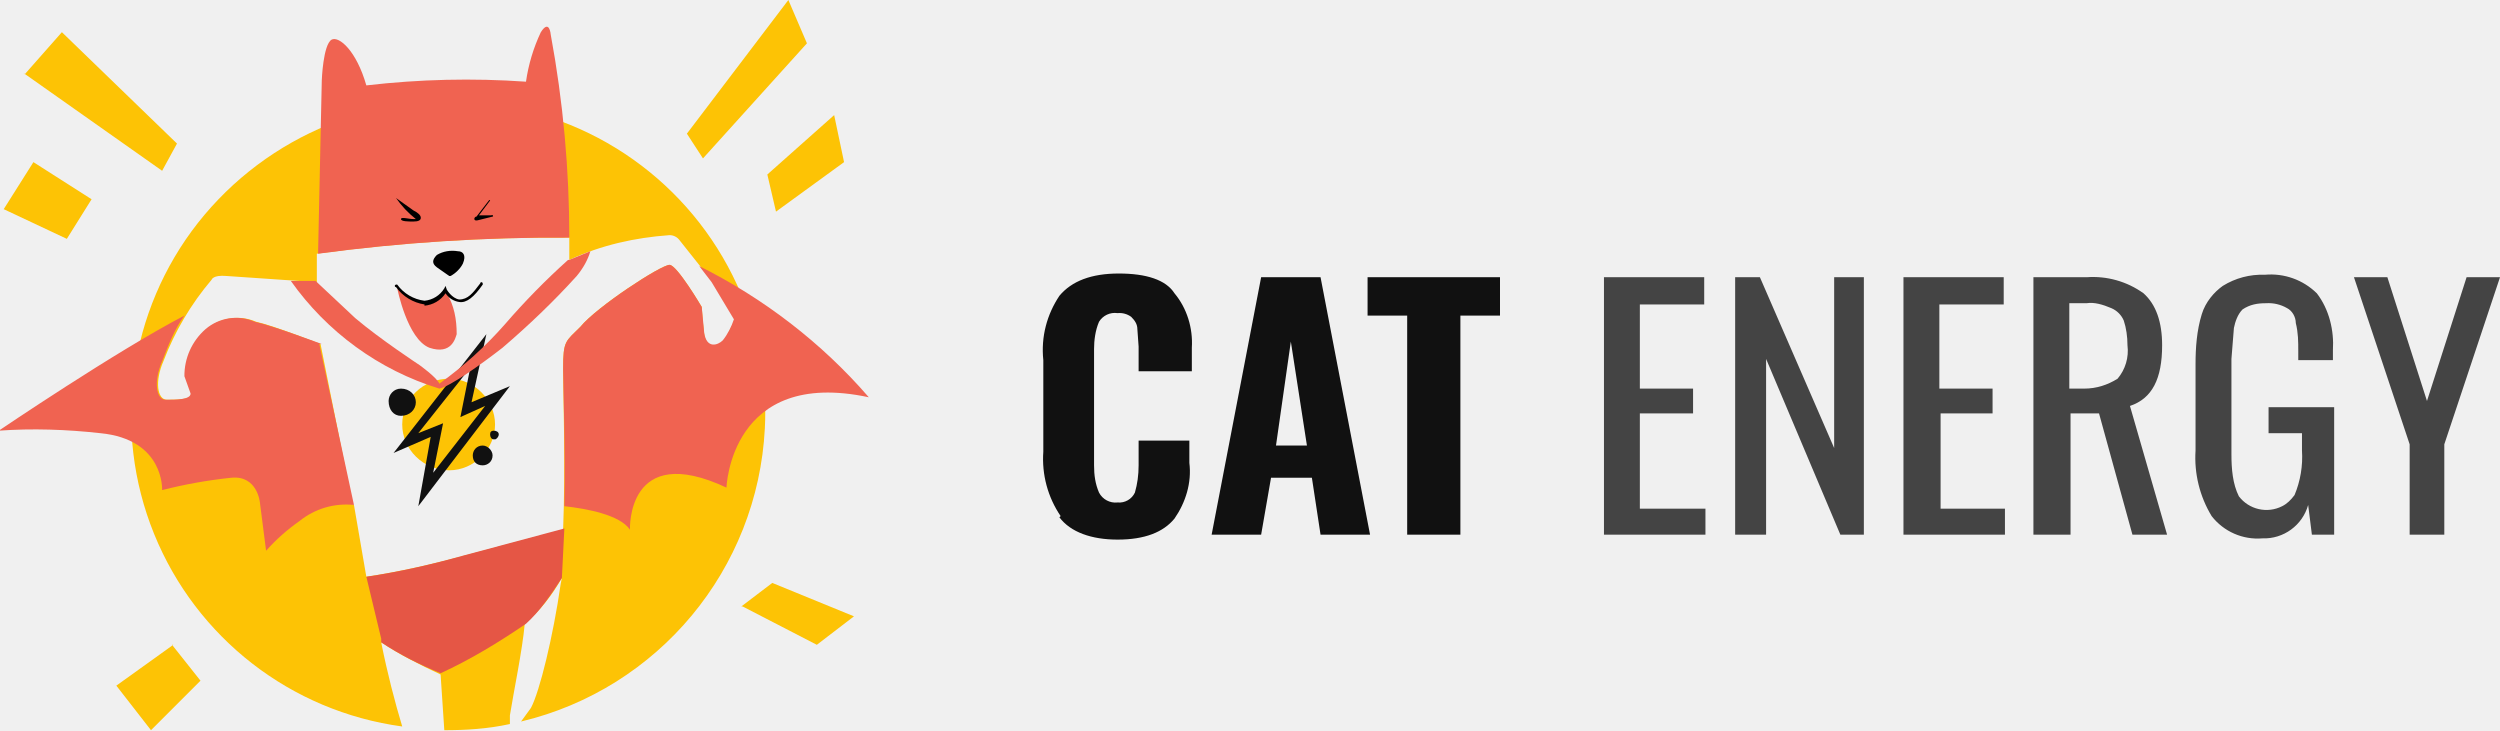
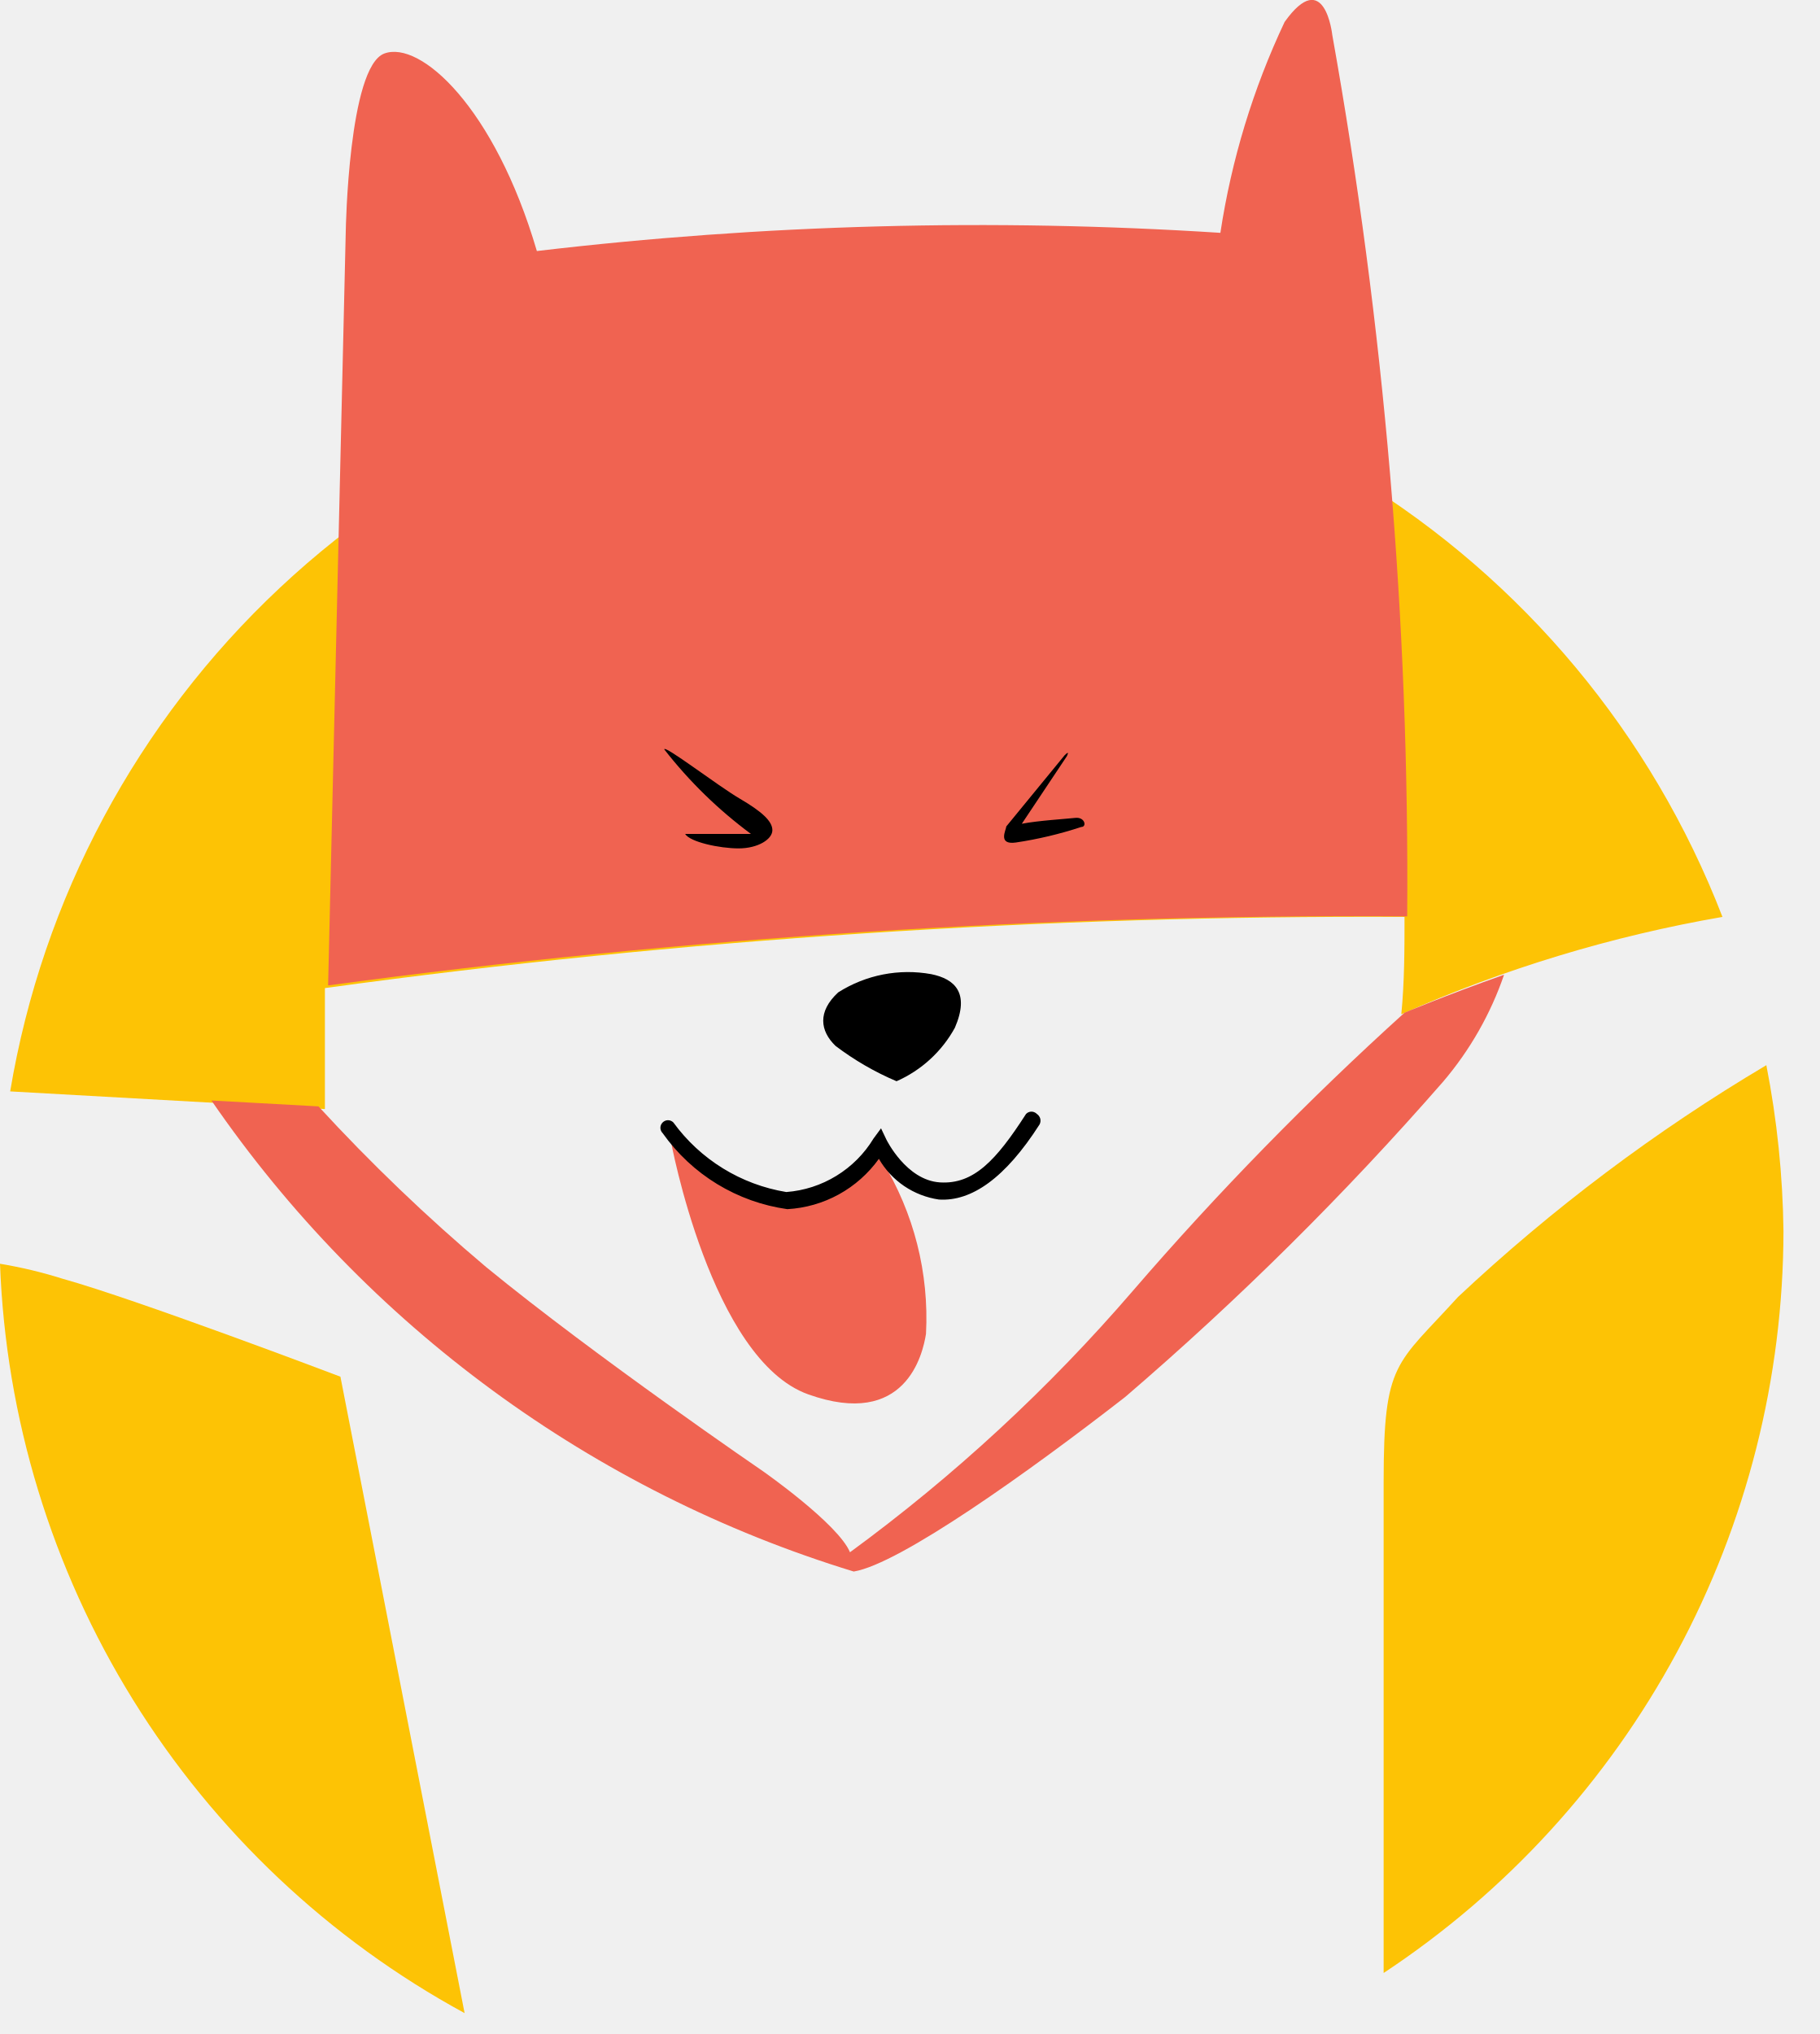
- <svg xmlns="http://www.w3.org/2000/svg" width="202" height="59" viewBox="0 0 202 59" fill="none">
-   <g clip-path="url(#a)">
-     <path d="M59.9 23.8A25.4 25.4 0 0 0 39.6 8.4 25.8 25.8 0 0 0 16 18a25.3 25.3 0 0 0 16.5 40.7c-.6-2-1.2-4.3-1.7-6.8 1.5 1 3.1 1.8 4.8 2.6l.3 4.5c1.7 0 3.5-.1 5.3-.5v-.7c.3-1.9 1-5.2 1.2-7.4 1.2-1 2.2-2.3 3-3.7l-.1.5c-.6 4.2-1.7 8.7-2.4 10l-.8 1.1a25.7 25.7 0 0 0 19.7-23.7c.2-3.7-.5-7.4-2-10.8Zm-1.5 3.8c-.4.4-1.3.7-1.5-.6a34 34 0 0 1-.2-2.2s-2-3.4-2.6-3.4c-.7 0-5.9 3.4-7.2 5-1.2 1.2-1.4 1.1-1.4 3.4 0 1.7.2 8 0 13l-8 2.1c-2.6.7-5.2 1.3-7.9 1.7l-1-5.8h-.1l-2.6-13s-3.8-1.5-5.2-1.8a3.8 3.8 0 0 0-4 .6 5 5 0 0 0-1.7 3.8l.5 1.4c0 .5-1.2.5-2 .5s-1-1.5-.3-3.1a22.5 22.5 0 0 1 3.9-6.6s.1-.4 1.2-.3l7.3.5v-2.3A144 144 0 0 1 46 19.2V21c2.6-1.2 5.3-1.8 8.1-2a1 1 0 0 1 .8.4l2.7 3.4 1.8 3-.9 1.8Z" fill="#FDC305" />
-     <path d="m56.5 21.5 1 1.3 1.8 3c-.2.6-.5 1.2-.9 1.7-.4.4-1.3.7-1.5-.6l-.2-2.1s-2-3.4-2.6-3.4c-.7 0-5.9 3.4-7.2 5-1.2 1.2-1.4 1.1-1.4 3.4 0 1.4.2 6.6.1 11.1 1.8.2 4.5.7 5.3 1.9 0 0-.3-7.2 7.8-3.4 0 0 .3-9.7 11.5-7.3-3.8-4.4-8.5-8-13.7-10.6ZM46 19.2c0-5.5-.5-11-1.5-16.4 0 0-.1-1.3-.8-.2a14 14 0 0 0-1.2 4c-4.3-.3-8.6-.2-12.9.3-.8-2.8-2.2-4-2.8-3.7-.7.4-.8 3.3-.8 3.3l-.3 14a144 144 0 0 1 20.2-1.3Z" fill="#F06351" />
-     <path d="m45.4 46.7.2-4-8.2 2.2c-2.5.7-5.1 1.3-7.8 1.7l1.2 5v.3c1.5 1 3.1 1.8 4.8 2.5 2.4-1.1 4.7-2.5 6.9-4 1.1-1 2-2.3 2.9-3.7Z" fill="#E55645" />
-     <path d="m32 16 1.4 1c.4.2.6.4.6.6 0 .2-.2.3-.6.3-.4 0-1 0-1-.2s.6 0 1 0h.2A8 8 0 0 1 32 16ZM39.5 16.2l-1 1.3c-.2 0-.3.4.1.3l1.2-.3c.1 0 0-.2-.1-.1h-1l.9-1.2s0-.1-.1 0ZM36.4 22.3c.4-.2.8-.6 1-1 .3-.7 0-1-.4-1-.6-.1-1.2 0-1.7.3-.4.4-.4.7 0 1l1 .7Z" fill="#000" />
-     <path d="M36 23.5a2 2 0 0 1-.5.6c-.2.2-.6.4-1 .4-.5 0-1-.1-1.5-.5a2 2 0 0 1-.5-.4 1 1 0 0 0-.4-.3s.8 4.1 2.6 4.8c1.8.6 2.1-.8 2.2-1.1 0-1.2-.2-2.3-.8-3.3 0-.3 0 0-.1-.2Z" fill="#F06351" />
-     <path d="M34.3 24.6a3.5 3.5 0 0 1-2.3-1.4.1.1 0 0 1 0-.2.1.1 0 0 1 .1 0 3.2 3.2 0 0 0 2.2 1.3 2.1 2.1 0 0 0 1.6-1l.1-.2.1.3s.4.7 1 .8c.7 0 1.1-.5 1.7-1.3a.1.1 0 0 1 .2 0 .1.1 0 0 1 0 .1c-.7 1-1.3 1.5-1.9 1.4a1.6 1.6 0 0 1-1.1-.7 2.3 2.3 0 0 1-1.7 1Z" fill="#000" />
-     <path d="M36.3 38c2 0 3.7-1.7 3.7-3.7s-1.7-3.7-3.7-3.7c-2.1 0-3.8 1.6-3.8 3.7 0 2 1.7 3.7 3.8 3.7Z" fill="#FDC305" />
-     <path d="m41.2 31.2-3.1 1.3 1.2-5.5-7.5 9.6 3-1.3-1 5.6 7.4-9.7ZM33.8 35l4.2-5.3-.8 4 2-.9-4.2 5.4.8-4-2 .8ZM32.4 33.6c.7 0 1.2-.5 1.2-1.1 0-.6-.5-1.1-1.2-1.1-.6 0-1 .5-1 1 0 .7.4 1.2 1 1.2ZM39 37.6c.4 0 .8-.3.8-.8 0-.4-.4-.8-.8-.8-.5 0-.8.4-.8.8 0 .5.3.8.8.8ZM40 35.5c.1 0 .3-.2.3-.4s-.2-.3-.4-.3-.3.1-.3.3c0 .2.1.4.3.4Z" fill="#111" />
-     <path d="M45.9 21a57.2 57.2 0 0 0-5.1 5.2 31.8 31.8 0 0 1-5.3 4.8c-.2-.5-1.6-1.5-1.6-1.5s-3.2-2.1-5.2-3.8l-3.2-3h-2c2.9 4.1 7.1 7.2 12 8.7.9-.2 3.3-1.9 5.1-3.3 2.1-1.8 4.1-3.7 6-5.8.5-.6.9-1.3 1.1-2L46 21Z" fill="#F06351" />
-     <path d="m65.2 3.5-8.4 9.3-1.3-2L63.7 0l1.5 3.5ZM62.7 17.1l5.5-4-.8-3.8-5.4 4.8.7 3ZM60 49l6 3.1 3-2.3-6.6-2.7-2.5 1.9ZM2 6l3-3.4 9.3 9-1.2 2.2L1.9 5.9ZM7.4 16.1l-4.7-3-2.4 3.8 5.1 2.4 2-3.2ZM14 52.1l-4.6 3.3 2.8 3.6 4-4-2.3-2.9Z" fill="#FDC305" />
-     <path d="M26 27.8S22 26.3 20.6 26a3.8 3.8 0 0 0-4 .6 5 5 0 0 0-1.7 3.8l.5 1.4c0 .5-1.2.5-2 .5s-1-1.5-.3-3.1c.5-1.3 1-2.6 1.8-3.7-5.4 2.8-15 9.3-15 9.3 2.7-.2 5.5-.1 8.2.2 5.2.5 5 4.6 5 4.6a39 39 0 0 1 5.6-1c2.1-.2 2.3 2 2.3 2l.5 3.9c.8-.9 1.7-1.7 2.7-2.4a6 6 0 0 1 4.4-1.3l-2.8-13Z" fill="#F06351" />
-     <path d="M85.7 41.7a8.2 8.2 0 0 1-1.4-5.2v-7.4c-.2-1.9.3-3.7 1.3-5.2 1-1.2 2.6-1.8 4.8-1.8 2.2 0 3.8.5 4.5 1.6 1 1.2 1.5 2.8 1.4 4.4V30H92v-2l-.1-1.4c0-.4-.2-.7-.5-1a1.6 1.6 0 0 0-1.1-.3 1.5 1.5 0 0 0-1.5.7c-.3.7-.4 1.5-.4 2.2v9.4c0 .8.1 1.5.4 2.2a1.5 1.5 0 0 0 1.5.8 1.4 1.4 0 0 0 1.4-.8c.2-.7.3-1.4.3-2.2v-2h4.1v1.8c.2 1.6-.3 3.2-1.2 4.5-.9 1.1-2.4 1.7-4.6 1.7-2.1 0-3.8-.6-4.7-1.8ZM102 22.4h4.7l4 20.8h-4l-.7-4.6h-3.3l-.8 4.6h-4l4-20.8Zm3.6 13.6-1.3-8.4-1.2 8.4h2.5ZM113.7 25.5h-3.2v-3.1h10.7v3.1H118v17.7h-4.3V25.5Z" fill="#111" />
-     <path d="M129.6 22.4h8.1v2.2h-5.2v6.8h4.3v2h-4.3v7.7h5.3v2.1h-8.2V22.4ZM140.2 22.4h2l6 13.8V22.4h2.4v20.8h-1.9l-6-14.2v14.2h-2.5V22.4ZM153.8 22.4h8.1v2.2h-5.2v6.8h4.3v2h-4.2v7.7h5.2v2.1h-8.2V22.4ZM164.4 22.4h4.2a7 7 0 0 1 4.6 1.3c1 .9 1.5 2.3 1.5 4.2 0 2.7-.8 4.3-2.6 4.9l3 10.4h-2.8l-2.7-9.8h-2.3v9.8h-3V22.4Zm4 9c1 0 1.9-.3 2.7-.8a3.5 3.5 0 0 0 .8-2.7c0-.7-.1-1.4-.3-2a1.9 1.9 0 0 0-1-1c-.7-.3-1.4-.5-2-.4h-1.4v6.9h1.2ZM178.7 41.7a9.1 9.1 0 0 1-1.3-5.3v-7c0-1.3.1-2.7.5-4 .3-1 1-1.8 1.7-2.3a6 6 0 0 1 3.4-.9 5.3 5.3 0 0 1 4.2 1.5c1 1.3 1.4 3 1.3 4.6v.8h-2.8v-.7c0-.8 0-1.5-.2-2.3 0-.5-.3-1-.7-1.2a3 3 0 0 0-1.7-.4c-.7 0-1.3.1-1.9.5-.4.4-.6 1-.7 1.5l-.2 2.5v7.7c0 1.2.1 2.4.6 3.4a2.8 2.8 0 0 0 3.5.8c.4-.2.7-.5 1-.9a8 8 0 0 0 .6-3.6V35h-2.7v-2.1h5.3v10.3h-1.8l-.3-2.4a3.7 3.7 0 0 1-3.7 2.7 4.7 4.7 0 0 1-4.1-1.8ZM194.7 35.9l-4.5-13.5h2.7l3.2 10 3.2-10h2.7l-4.5 13.5v7.3h-2.8v-7.3Z" fill="#444" />
+ <svg xmlns="http://www.w3.org/2000/svg" width="34" height="38" viewBox="0 0 34 38" fill="none">
+   <g clip-path="url(#clip0_153_278)">
+     <path d="M6.07 20.72V18.46C12.754 17.542 19.494 17.098 26.24 17.13C26.24 17.73 26.24 18.34 26.18 18.95C28.098 18.099 30.113 17.488 32.18 17.13C30.863 13.722 28.462 10.841 25.347 8.931C22.232 7.021 18.576 6.186 14.941 6.557C11.306 6.927 7.894 8.482 5.229 10.981C2.563 13.48 0.793 16.786 0.19 20.39L6.07 20.72Z" fill="#FDC305" />
+     <path d="M27.24 24.23C26.08 25.51 25.85 25.43 25.85 27.68C25.85 28.59 25.85 32.58 25.85 36.86C28.142 35.346 30.024 33.288 31.328 30.869C32.632 28.451 33.316 25.747 33.32 23C33.307 21.959 33.2 20.922 33 19.9C30.928 21.13 28.997 22.581 27.24 24.23Z" fill="#FDC305" />
+     <path d="M6.36 25.72C6.36 25.72 2.57 24.28 1.17 23.89C0.787 23.769 0.396 23.676 0 23.61C0.108 26.496 0.966 29.304 2.487 31.759C4.009 34.213 6.143 36.23 8.68 37.61L6.36 25.72Z" fill="#FDC305" />
+     <path d="M26.29 17.12C26.331 11.599 25.862 6.085 24.89 0.65C24.89 0.65 24.75 -0.64 24 0.41C23.411 1.658 23.007 2.985 22.8 4.35C18.542 4.076 14.268 4.19 10.03 4.69C9.24 2 7.85 0.75 7.18 1C6.51 1.25 6.46 4.31 6.46 4.31L6.13 18.41C12.811 17.506 19.548 17.075 26.29 17.12Z" fill="#F06351" />
+     <path d="M12.41 14C12.41 13.91 13.41 14.68 13.82 14.92C14.23 15.16 14.43 15.34 14.43 15.51C14.43 15.68 14.16 15.85 13.8 15.85C13.44 15.85 12.89 15.73 12.8 15.58H13.74H14.03C13.421 15.129 12.876 14.598 12.41 14Z" fill="black" />
+     <path d="M19.89 14.11L18.8 15.44C18.8 15.5 18.63 15.79 18.98 15.74C19.394 15.678 19.802 15.581 20.2 15.45C20.31 15.45 20.27 15.26 20.09 15.28C19.91 15.3 19.4 15.33 19.09 15.39L19.93 14.13C19.93 14.13 20 14 19.89 14.11Z" fill="black" />
+     <path d="M16.75 20.2C17.213 19.996 17.597 19.644 17.84 19.2C18.12 18.55 17.84 18.29 17.4 18.2C16.798 18.09 16.177 18.212 15.66 18.54C15.27 18.9 15.32 19.26 15.61 19.54C15.961 19.806 16.344 20.028 16.75 20.2Z" fill="black" />
+     <path d="M16.35 21.45C16.238 21.678 16.082 21.883 15.89 22.05C15.605 22.279 15.255 22.412 14.89 22.43C14.364 22.472 13.841 22.319 13.42 22C13.222 21.881 13.044 21.732 12.89 21.56C12.79 21.449 12.667 21.36 12.53 21.3C12.53 21.3 13.28 25.4 15.1 26.05C16.92 26.7 17.24 25.3 17.3 24.92C17.36 23.785 17.074 22.659 16.48 21.69C16.46 21.38 16.45 21.58 16.35 21.45Z" fill="#F06351" />
+     <path d="M14.71 22.59C14.245 22.525 13.799 22.365 13.398 22.121C12.998 21.877 12.651 21.553 12.38 21.17C12.367 21.157 12.356 21.141 12.349 21.124C12.342 21.107 12.338 21.089 12.338 21.07C12.338 21.051 12.342 21.033 12.349 21.016C12.356 20.999 12.367 20.983 12.38 20.97C12.393 20.957 12.409 20.946 12.426 20.939C12.443 20.932 12.461 20.928 12.48 20.928C12.499 20.928 12.517 20.932 12.534 20.939C12.551 20.946 12.567 20.957 12.58 20.97C13.085 21.664 13.843 22.131 14.69 22.27C15.022 22.245 15.343 22.141 15.626 21.967C15.91 21.793 16.148 21.554 16.32 21.27L16.46 21.08L16.56 21.29C16.56 21.29 16.93 22.05 17.56 22.09C18.19 22.13 18.61 21.68 19.17 20.81C19.183 20.797 19.199 20.786 19.216 20.779C19.233 20.772 19.251 20.768 19.27 20.768C19.289 20.768 19.307 20.772 19.324 20.779C19.341 20.786 19.357 20.797 19.37 20.81C19.402 20.831 19.425 20.863 19.435 20.9C19.444 20.937 19.439 20.977 19.42 21.01C18.78 22.01 18.15 22.45 17.54 22.41C17.308 22.376 17.087 22.29 16.893 22.159C16.699 22.027 16.537 21.853 16.42 21.65C16.223 21.924 15.968 22.151 15.672 22.314C15.376 22.477 15.047 22.571 14.71 22.59Z" fill="black" />
+     <path d="M26.24 18.92C24.445 20.544 22.751 22.277 21.17 24.11C19.599 25.936 17.824 27.577 15.88 29C15.66 28.47 14.26 27.49 14.26 27.49C14.26 27.49 11.13 25.35 9.08 23.67C7.974 22.737 6.929 21.735 5.95 20.67L3.95 20.56C6.84 24.765 11.07 27.868 15.95 29.36C16.81 29.22 19.22 27.5 21.02 26.1C23.139 24.282 25.124 22.313 26.96 20.21C27.462 19.621 27.849 18.942 28.1 18.21C27 18.6 26.24 18.92 26.24 18.92Z" fill="#F06351" />
  </g>
  <defs>
-     <clipPath id="a">
-       <path fill="#fff" d="M0 0h202v59H0z" />
+     <clipPath id="clip0_153_278">
+       <rect width="33.32" height="37.61" fill="white" />
    </clipPath>
  </defs>
</svg>
